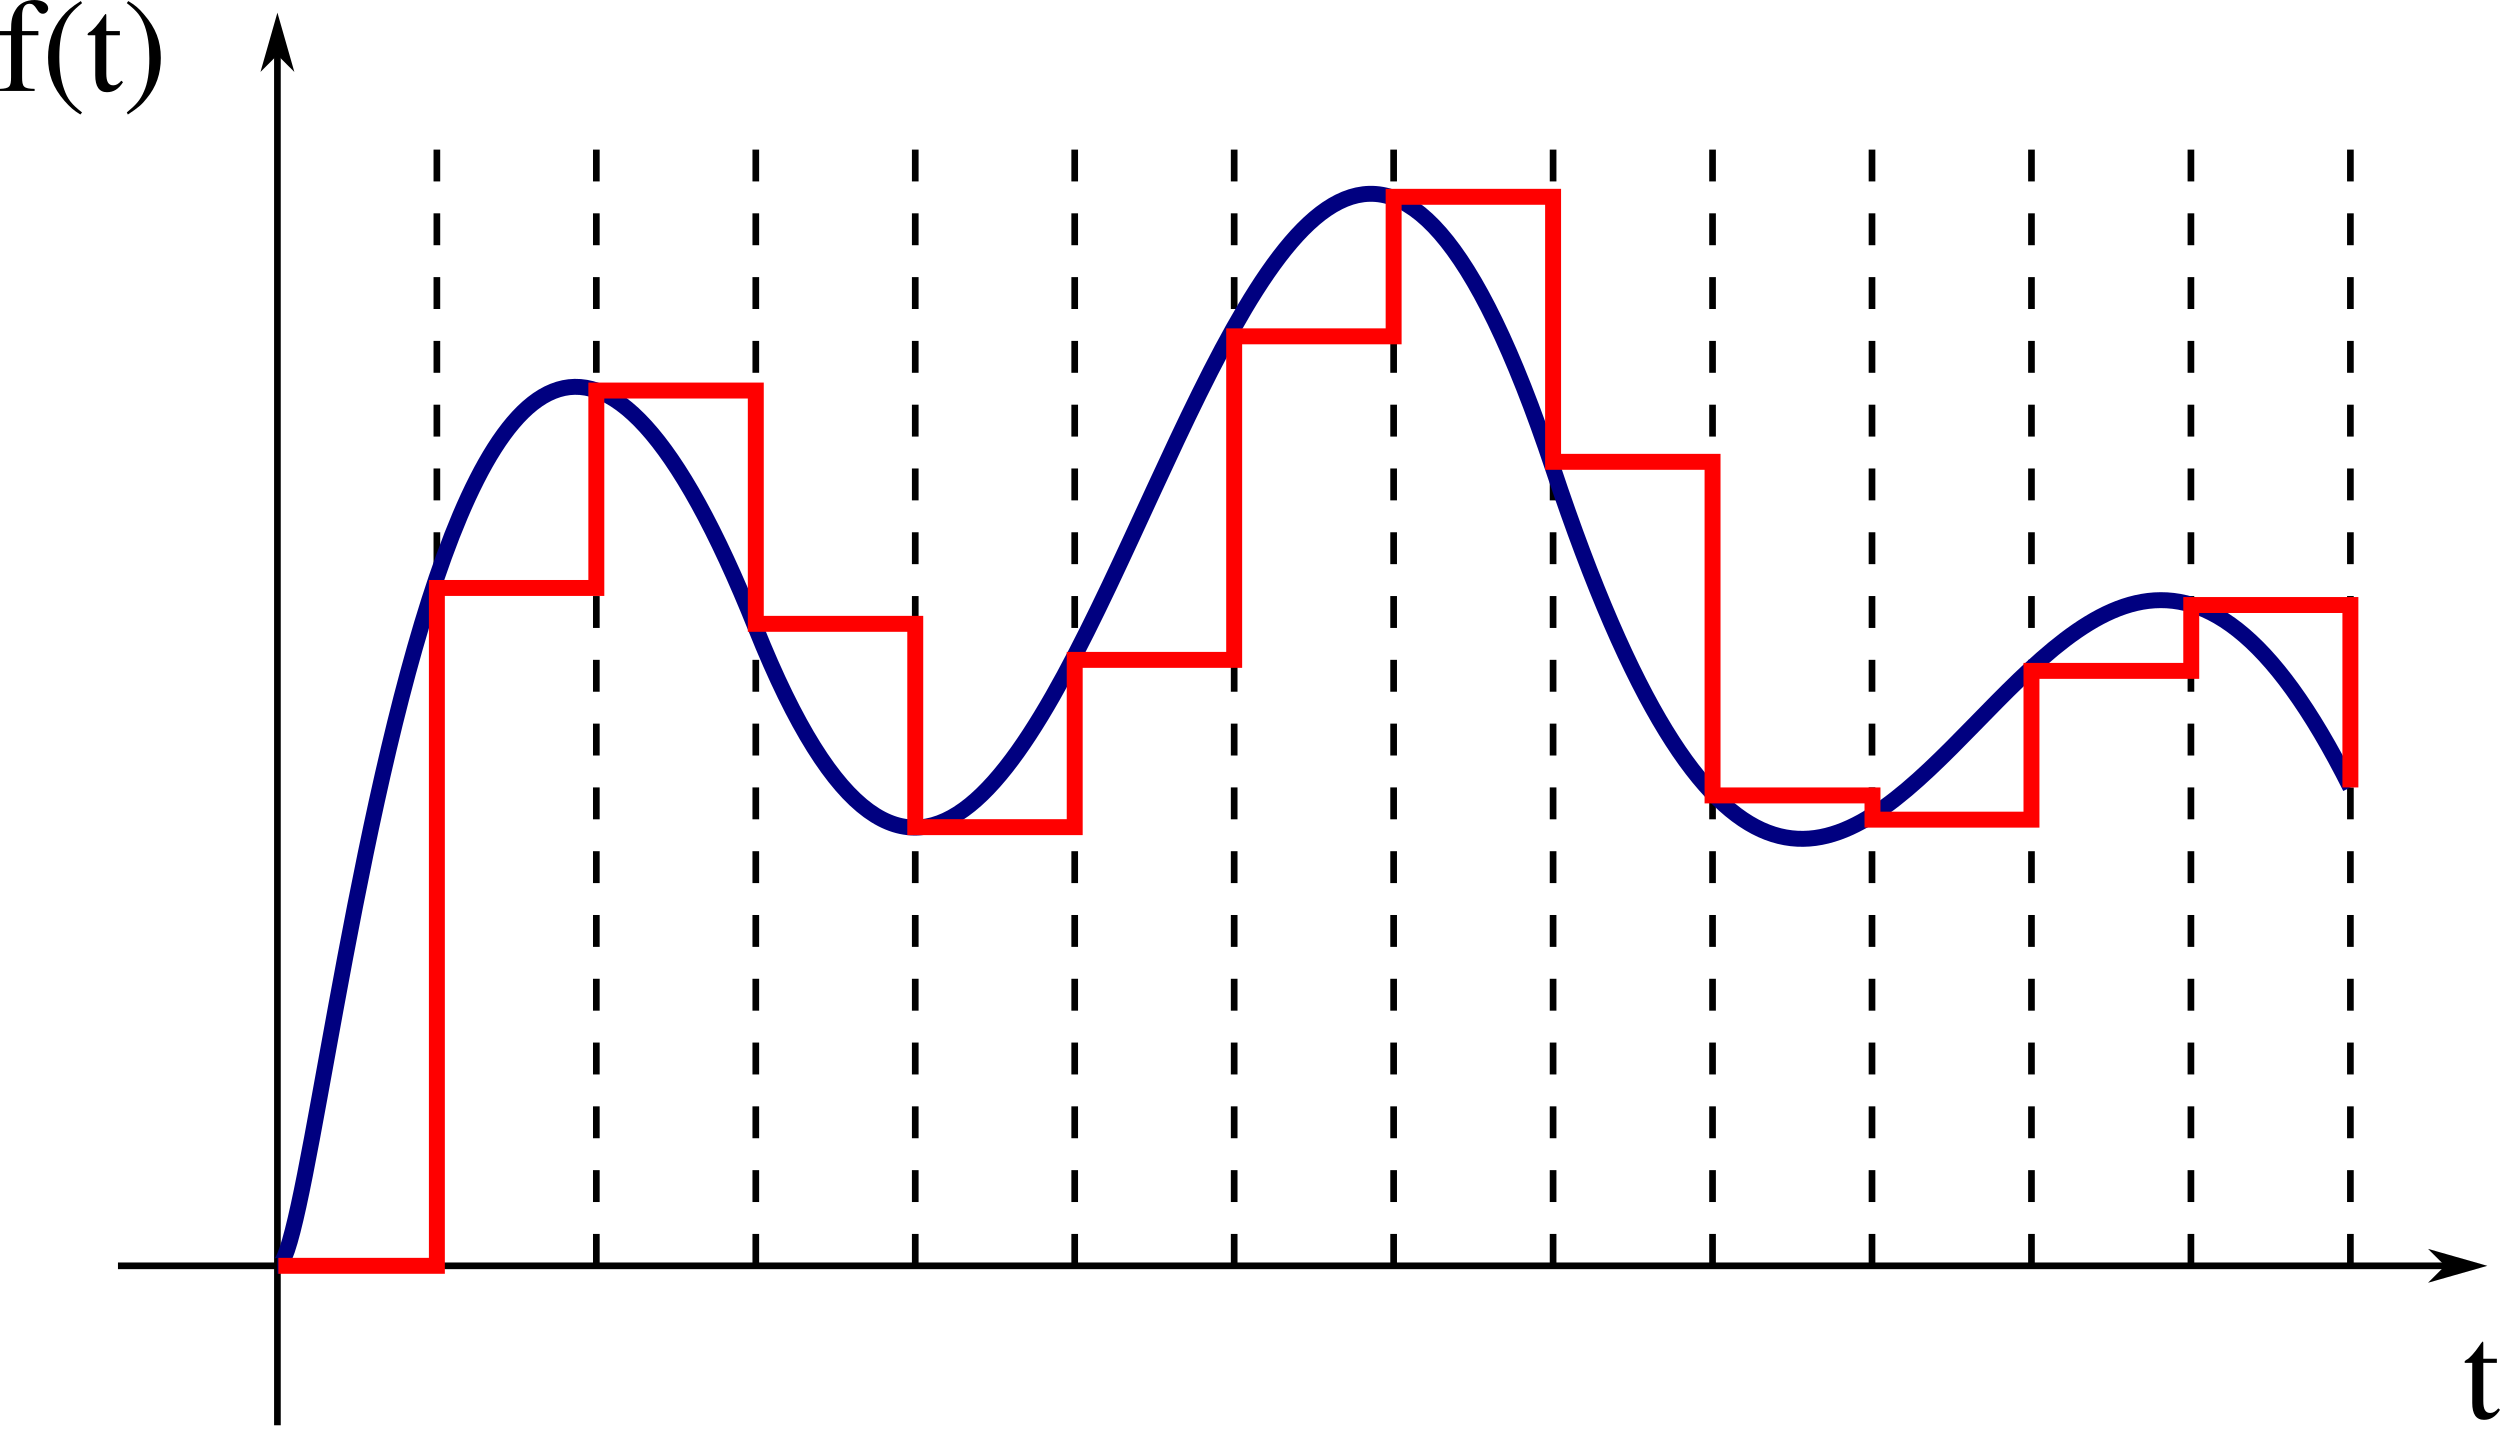
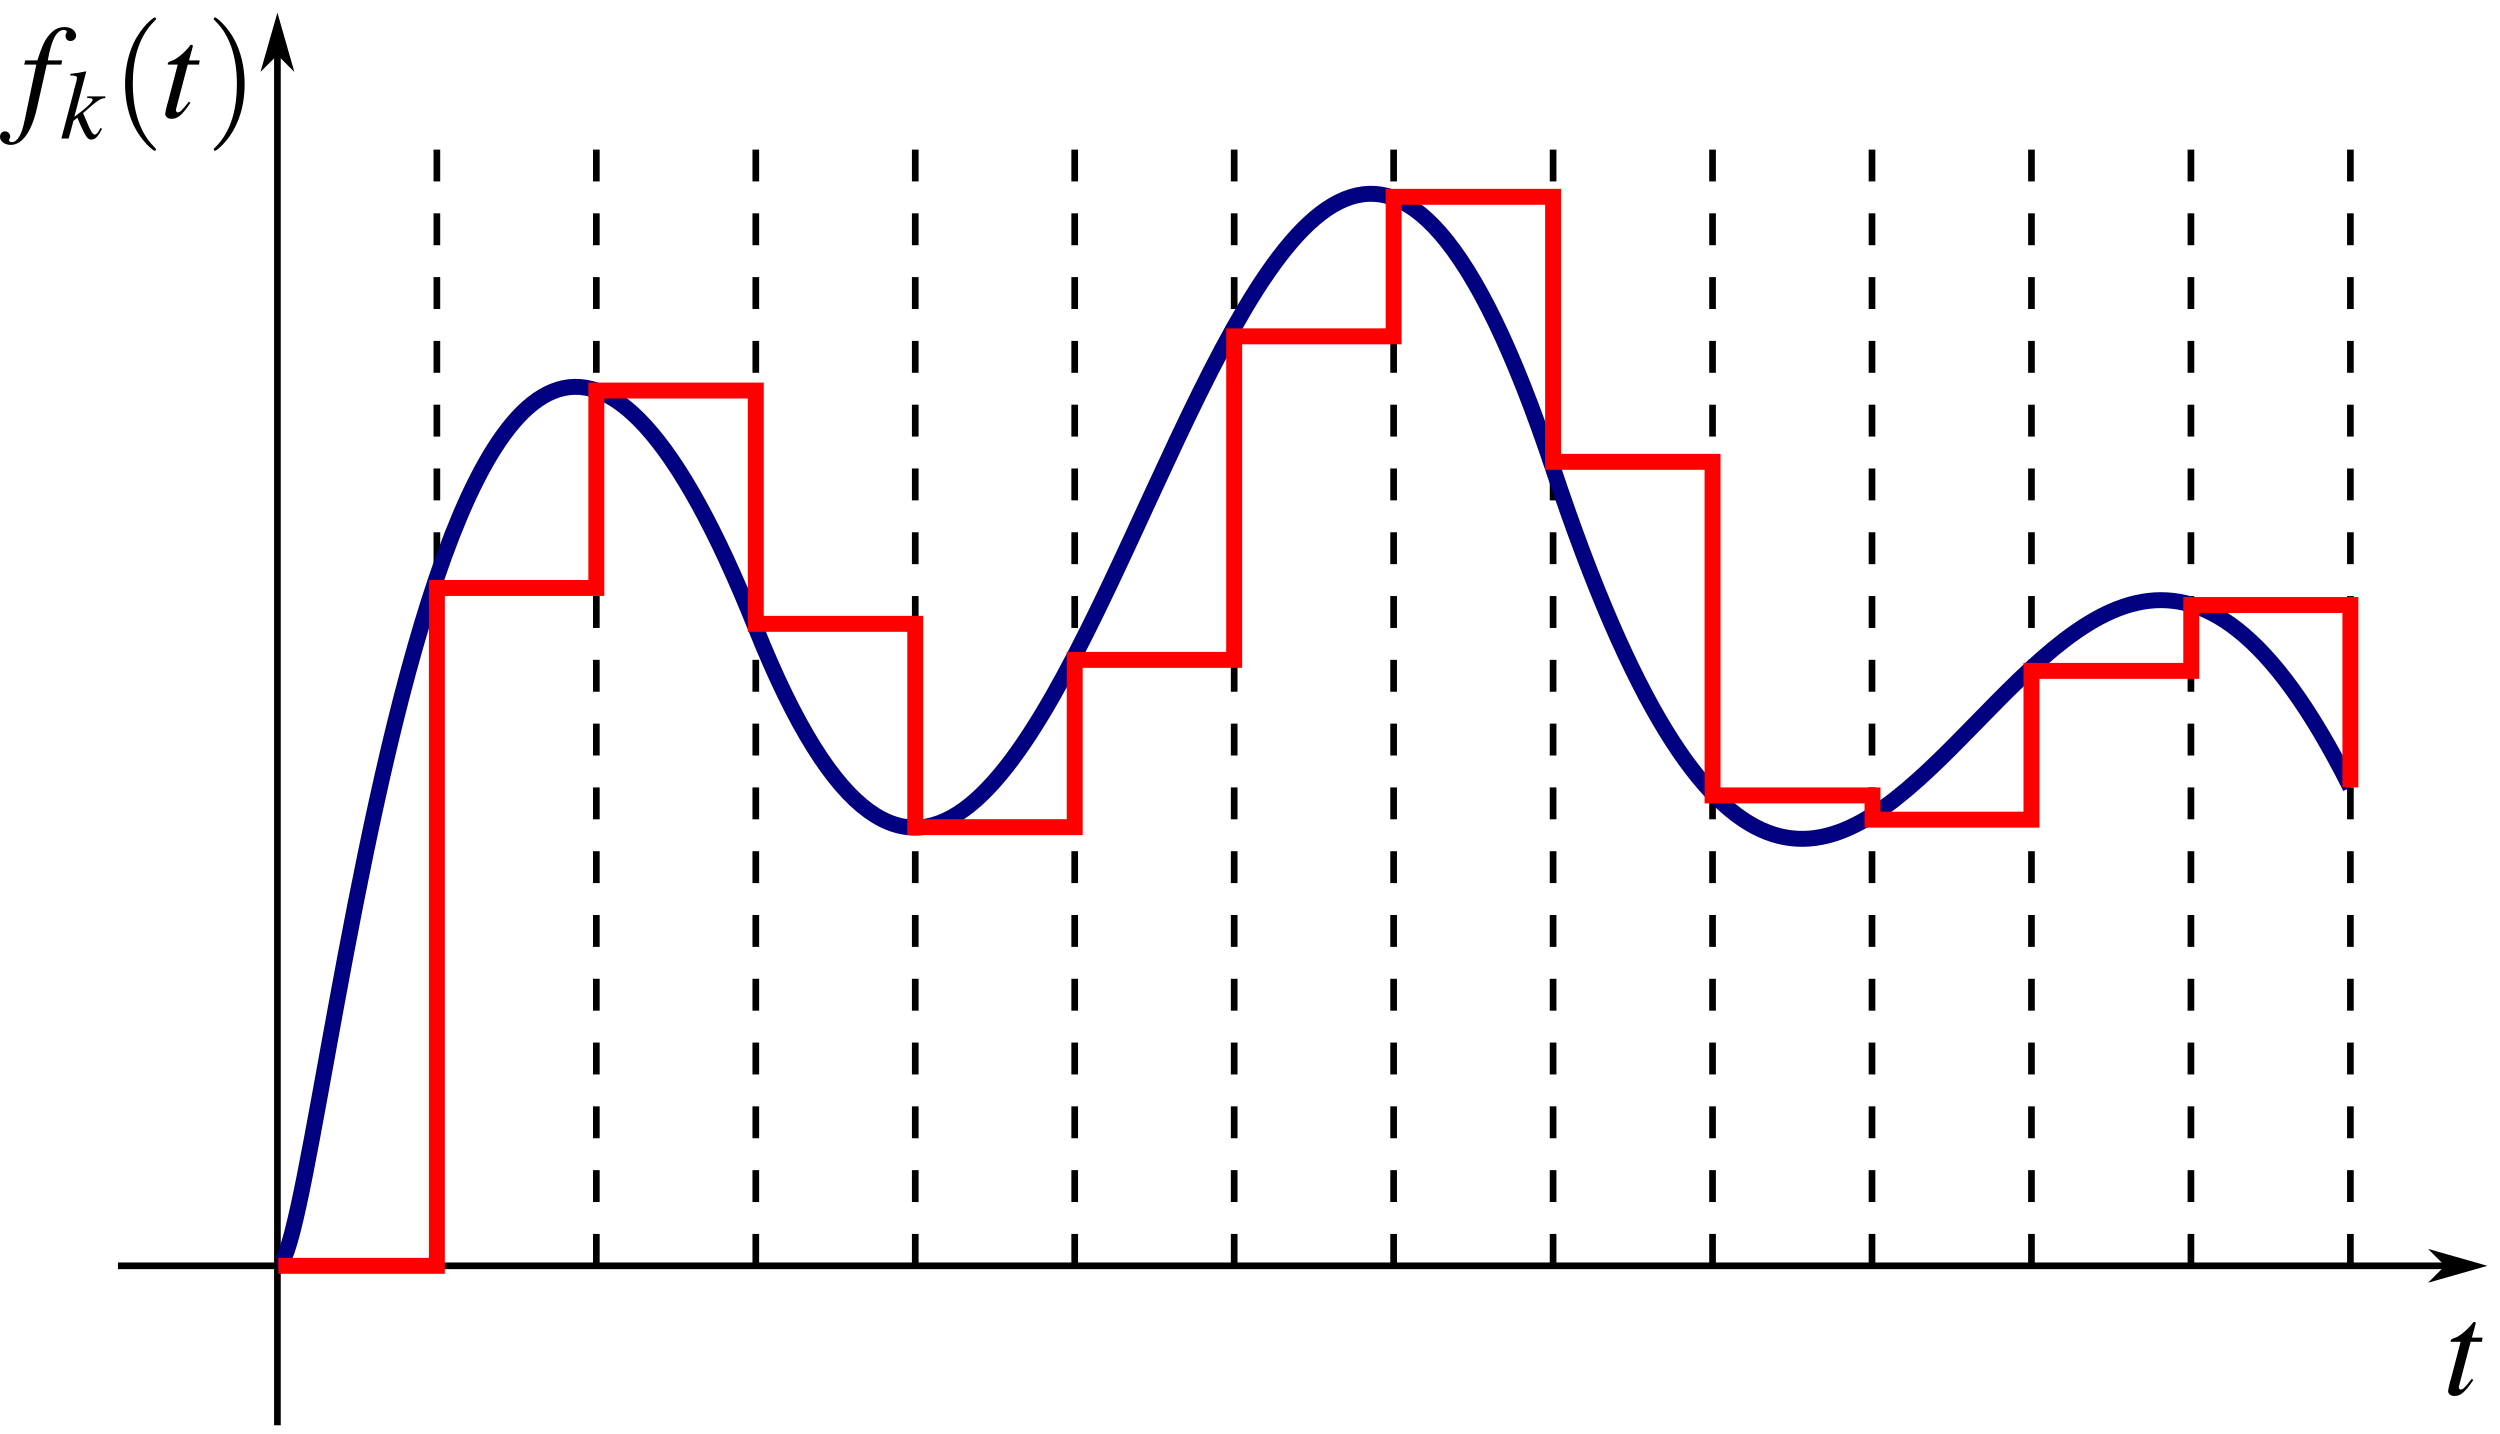
<svg xmlns="http://www.w3.org/2000/svg" xmlns:ns1="http://www.iki.fi/pav/software/textext/" xmlns:xlink="http://www.w3.org/1999/xlink" width="187.262" height="107.358" id="svg4288" version="1.0">
  <defs id="defs4290">
    <marker orient="auto" refY="0.0" refX="0.0" id="Arrow1Mend" style="overflow:visible;">
      <path id="path3716" d="M 0.0,0.0 L 5.0,-5.0 L -12.5,0.0 L 5.0,5.0 L 0.0,0.0 z " style="fill-rule:evenodd;stroke:#000000;stroke-width:1.0pt;marker-start:none;" transform="scale(0.4) rotate(180) translate(10,0)" />
    </marker>
    <marker orient="auto" refY="0.0" refX="0.0" id="Arrow1Lend" style="overflow:visible;">
      <path id="path3710" d="M 0.0,0.0 L 5.0,-5.0 L -12.5,0.0 L 5.0,5.0 L 0.0,0.0 z " style="fill-rule:evenodd;stroke:#000000;stroke-width:1.0pt;marker-start:none;" transform="scale(0.8) rotate(180) translate(12.5,0)" />
    </marker>
  </defs>
  <g id="layer1" transform="translate(-95.87621,-162.4589)">
-     <g id="g5526">
-       <line id="line4241" y2="257.275" x2="281.205" y1="257.275" x1="104.712" style="fill:none;fill-opacity:0;stroke:#000000;stroke-width:0.5;marker-end:url(#Arrow1Mend)" />
-       <line id="line4245" y2="164.391" x2="116.656" y1="269.219" x1="116.656" style="fill:none;fill-opacity:0;stroke:#000000;stroke-width:0.5;marker-end:url(#Arrow1Mend)" />
-       <line id="line4249" y2="173.665" x2="128.6" y1="257.275" x1="128.6" style="fill:none;fill-opacity:0;stroke:#000000;stroke-width:0.5;stroke-dasharray:2.389" />
-       <line id="line4251" y2="173.665" x2="140.544" y1="257.275" x1="140.544" style="fill:none;fill-opacity:0;stroke:#000000;stroke-width:0.5;stroke-dasharray:2.389" />
-       <line id="line4253" y2="173.665" x2="152.489" y1="257.275" x1="152.489" style="fill:none;fill-opacity:0;stroke:#000000;stroke-width:0.5;stroke-dasharray:2.389" />
-       <line id="line4255" y2="173.665" x2="164.433" y1="257.275" x1="164.433" style="fill:none;fill-opacity:0;stroke:#000000;stroke-width:0.5;stroke-dasharray:2.389" />
-       <line id="line4257" y2="173.665" x2="176.377" y1="257.275" x1="176.377" style="fill:none;fill-opacity:0;stroke:#000000;stroke-width:0.5;stroke-dasharray:2.389" />
-       <line id="line4259" y2="173.665" x2="188.322" y1="257.275" x1="188.322" style="fill:none;fill-opacity:0;stroke:#000000;stroke-width:0.5;stroke-dasharray:2.389" />
-       <line id="line4261" y2="173.665" x2="200.266" y1="257.275" x1="200.266" style="fill:none;fill-opacity:0;stroke:#000000;stroke-width:0.5;stroke-dasharray:2.389" />
-       <line id="line4263" y2="173.665" x2="212.21" y1="257.275" x1="212.21" style="fill:none;fill-opacity:0;stroke:#000000;stroke-width:0.5;stroke-dasharray:2.389" />
-       <line id="line4265" y2="173.665" x2="224.154" y1="257.275" x1="224.154" style="fill:none;fill-opacity:0;stroke:#000000;stroke-width:0.5;stroke-dasharray:2.389" />
-       <line id="line4267" y2="173.665" x2="236.099" y1="257.275" x1="236.099" style="fill:none;fill-opacity:0;stroke:#000000;stroke-width:0.5;stroke-dasharray:2.389" />
-       <line id="line4269" y2="173.665" x2="248.043" y1="257.275" x1="248.043" style="fill:none;fill-opacity:0;stroke:#000000;stroke-width:0.5;stroke-dasharray:2.389" />
-       <line id="line4271" y2="173.665" x2="259.987" y1="257.275" x1="259.987" style="fill:none;fill-opacity:0;stroke:#000000;stroke-width:0.5;stroke-dasharray:2.389" />
-       <line id="line4273" y2="173.665" x2="271.932" y1="257.275" x1="271.932" style="fill:none;fill-opacity:0;stroke:#000000;stroke-width:0.5;stroke-dasharray:2.389" />
-       <path id="path4277" d="M 116.656,257.275 C 120.225,257.275 128.6,149.776 152.489,209.498 C 176.377,269.219 188.322,125.888 212.21,197.554 C 236.099,269.219 248.043,173.665 271.932,221.442" style="fill:none;fill-opacity:0;stroke:#000080;stroke-width:1.194" />
-       <polyline id="polyline4279" points="1.006,-6 2,-6 2,-10.251 3,-10.251 3,-11.489 4,-11.489 4,-10.026 5,-10.026 5,-8.751 6,-8.751 6,-9.8 7,-9.8 7,-11.829 8,-11.829 8,-12.704 9,-12.704 9,-11.042 10,-11.042 10,-8.95 11.003,-8.95 11.003,-8.798 12,-8.798 12,-9.731 13.002,-9.731 13.002,-10.144 14,-10.144 14,-9 14,-9 " style="fill:none;fill-opacity:0;stroke:#ff0000;stroke-width:0.1" transform="matrix(11.94429,0,0,11.94429,104.7116,328.9407)" />
-       <g id="g2567" ns1:preamble="/home/diogo/.inkscape/extensions/preambulo_inkscape.tex" ns1:text="f(t)" transform="translate(-127.7589,34.50638)">
-         <defs id="defs2569">
-           <g id="g2571">
-             <symbol id="textext-80818509-0" overflow="visible" style="overflow:visible">
-               <path id="path2574" d="" style="stroke:none" />
-             </symbol>
-             <symbol id="textext-80818509-1" overflow="visible" style="overflow:visible">
-               <path id="path2577" d="M 3.078,-4.484 L 1.859,-4.484 L 1.859,-5.641 C 1.859,-6.219 2.047,-6.531 2.422,-6.531 C 2.625,-6.531 2.766,-6.438 2.953,-6.141 C 3.109,-5.875 3.234,-5.781 3.406,-5.781 C 3.625,-5.781 3.812,-5.969 3.812,-6.188 C 3.812,-6.547 3.375,-6.812 2.781,-6.812 C 2.156,-6.812 1.641,-6.547 1.375,-6.078 C 1.109,-5.641 1.031,-5.281 1.031,-4.484 L 0.203,-4.484 L 0.203,-4.172 L 1.031,-4.172 L 1.031,-1.031 C 1.031,-0.312 0.922,-0.188 0.203,-0.156 L 0.203,0 L 2.797,0 L 2.797,-0.156 C 1.969,-0.172 1.859,-0.297 1.859,-1.031 L 1.859,-4.172 L 3.078,-4.172 L 3.078,-4.484 z" style="stroke:none" />
-             </symbol>
-             <symbol id="textext-80818509-2" overflow="visible" style="overflow:visible">
-               <path id="path2580" d="M 2.938,-6.734 C 2.203,-6.266 1.906,-6 1.531,-5.547 C 0.828,-4.672 0.484,-3.672 0.484,-2.516 C 0.484,-1.25 0.844,-0.266 1.719,0.75 C 2.141,1.219 2.391,1.453 2.906,1.766 L 3.031,1.609 C 2.234,0.984 1.953,0.625 1.688,-0.125 C 1.453,-0.781 1.328,-1.547 1.328,-2.547 C 1.328,-3.594 1.469,-4.406 1.734,-5.031 C 2.016,-5.641 2.312,-6 3.031,-6.578 L 2.938,-6.734 z" style="stroke:none" />
-             </symbol>
-             <symbol id="textext-80818509-3" overflow="visible" style="overflow:visible">
-               <path id="path2583" d="M 2.547,-4.484 L 1.531,-4.484 L 1.531,-5.641 C 1.531,-5.734 1.531,-5.766 1.469,-5.766 C 1.391,-5.688 1.328,-5.594 1.266,-5.5 C 0.891,-4.938 0.453,-4.469 0.297,-4.422 C 0.188,-4.359 0.125,-4.281 0.125,-4.234 C 0.125,-4.203 0.141,-4.188 0.172,-4.172 L 0.703,-4.172 L 0.703,-1.172 C 0.703,-0.328 1,0.094 1.578,0.094 C 2.078,0.094 2.453,-0.141 2.781,-0.656 L 2.656,-0.766 C 2.438,-0.516 2.266,-0.422 2.047,-0.422 C 1.688,-0.422 1.531,-0.688 1.531,-1.312 L 1.531,-4.172 L 2.547,-4.172 L 2.547,-4.484 z" style="stroke:none" />
-             </symbol>
-             <symbol id="textext-80818509-4" overflow="visible" style="overflow:visible">
-               <path id="path2586" d="M 0.375,1.766 C 1.109,1.281 1.422,1.031 1.781,0.562 C 2.5,-0.297 2.844,-1.297 2.844,-2.469 C 2.844,-3.734 2.469,-4.703 1.594,-5.719 C 1.188,-6.203 0.922,-6.422 0.406,-6.734 L 0.297,-6.578 C 1.094,-5.953 1.359,-5.609 1.641,-4.859 C 1.875,-4.188 1.984,-3.422 1.984,-2.438 C 1.984,-1.391 1.859,-0.562 1.578,0.047 C 1.312,0.672 1,1.031 0.297,1.609 L 0.375,1.766 z" style="stroke:none" />
-             </symbol>
-           </g>
-         </defs>
-         <g id="textext-80818509-5">
-           <g id="g2589" style="fill:#000000;fill-opacity:1">
-             <use id="use2591" y="134.765" x="223.432" xlink:href="#textext-80818509-1" width="585" height="335" />
-             <use id="use2593" y="134.765" x="226.75" xlink:href="#textext-80818509-2" width="585" height="335" />
-             <use id="use2595" y="134.765" x="230.067" xlink:href="#textext-80818509-3" width="585" height="335" />
-             <use id="use2597" y="134.765" x="232.837" xlink:href="#textext-80818509-4" width="585" height="335" />
-           </g>
+     <line style="fill:none;fill-opacity:0;stroke:#000000;stroke-width:0.5;marker-end:url(#Arrow1Mend)" x1="104.712" y1="257.275" x2="281.205" y2="257.275" id="line4241" />
+     <line style="fill:none;fill-opacity:0;stroke:#000000;stroke-width:0.5;marker-end:url(#Arrow1Mend)" x1="116.656" y1="269.219" x2="116.656" y2="164.391" id="line4245" />
+     <line style="fill:none;fill-opacity:0;stroke:#000000;stroke-width:0.5;stroke-dasharray:2.389" x1="128.6" y1="257.275" x2="128.6" y2="173.665" id="line4249" />
+     <line style="fill:none;fill-opacity:0;stroke:#000000;stroke-width:0.5;stroke-dasharray:2.389" x1="140.544" y1="257.275" x2="140.544" y2="173.665" id="line4251" />
+     <line style="fill:none;fill-opacity:0;stroke:#000000;stroke-width:0.5;stroke-dasharray:2.389" x1="152.489" y1="257.275" x2="152.489" y2="173.665" id="line4253" />
+     <line style="fill:none;fill-opacity:0;stroke:#000000;stroke-width:0.5;stroke-dasharray:2.389" x1="164.433" y1="257.275" x2="164.433" y2="173.665" id="line4255" />
+     <line style="fill:none;fill-opacity:0;stroke:#000000;stroke-width:0.5;stroke-dasharray:2.389" x1="176.377" y1="257.275" x2="176.377" y2="173.665" id="line4257" />
+     <line style="fill:none;fill-opacity:0;stroke:#000000;stroke-width:0.5;stroke-dasharray:2.389" x1="188.322" y1="257.275" x2="188.322" y2="173.665" id="line4259" />
+     <line style="fill:none;fill-opacity:0;stroke:#000000;stroke-width:0.5;stroke-dasharray:2.389" x1="200.266" y1="257.275" x2="200.266" y2="173.665" id="line4261" />
+     <line style="fill:none;fill-opacity:0;stroke:#000000;stroke-width:0.5;stroke-dasharray:2.389" x1="212.21" y1="257.275" x2="212.21" y2="173.665" id="line4263" />
+     <line style="fill:none;fill-opacity:0;stroke:#000000;stroke-width:0.5;stroke-dasharray:2.389" x1="224.154" y1="257.275" x2="224.154" y2="173.665" id="line4265" />
+     <line style="fill:none;fill-opacity:0;stroke:#000000;stroke-width:0.5;stroke-dasharray:2.389" x1="236.099" y1="257.275" x2="236.099" y2="173.665" id="line4267" />
+     <line style="fill:none;fill-opacity:0;stroke:#000000;stroke-width:0.5;stroke-dasharray:2.389" x1="248.043" y1="257.275" x2="248.043" y2="173.665" id="line4269" />
+     <line style="fill:none;fill-opacity:0;stroke:#000000;stroke-width:0.5;stroke-dasharray:2.389" x1="259.987" y1="257.275" x2="259.987" y2="173.665" id="line4271" />
+     <line style="fill:none;fill-opacity:0;stroke:#000000;stroke-width:0.5;stroke-dasharray:2.389" x1="271.932" y1="257.275" x2="271.932" y2="173.665" id="line4273" />
+     <path style="fill:none;fill-opacity:0;stroke:#000080;stroke-width:1.194" d="M 116.656,257.275 C 120.225,257.275 128.6,149.776 152.489,209.498 C 176.377,269.219 188.322,125.888 212.21,197.554 C 236.099,269.219 248.043,173.665 271.932,221.442" id="path4277" />
+     <polyline transform="matrix(11.94429,0,0,11.94429,104.7116,328.9407)" style="fill:none;fill-opacity:0;stroke:#ff0000;stroke-width:0.1" points="1.006,-6 2,-6 2,-10.251 3,-10.251 3,-11.489 4,-11.489 4,-10.026 5,-10.026 5,-8.751 6,-8.751 6,-9.8 7,-9.8 7,-11.829 8,-11.829 8,-12.704 9,-12.704 9,-11.042 10,-11.042 10,-8.95 11.003,-8.95 11.003,-8.798 12,-8.798 12,-9.731 13.002,-9.731 13.002,-10.144 14,-10.144 14,-9 14,-9 " id="polyline4279" />
+     <g ns1:text="$f_k(t)$" ns1:preamble="/home/diogo/.inkscape/extensions/preambulo_inkscape.tex" transform="translate(-127.581,36.48586)" id="g2523">
+       <defs id="defs2525">
+         <g id="g2527">
+           <symbol overflow="visible" id="textext-0cdd0e5f-0" style="overflow:visible">
+             <path style="stroke:none" d="" id="path2530" />
+           </symbol>
+           <symbol overflow="visible" id="textext-0cdd0e5f-1" style="overflow:visible">
+             <path style="stroke:none" d="M 3.047,-0.797 L 2.938,-0.609 C 2.812,-0.391 2.719,-0.297 2.609,-0.297 C 2.453,-0.297 2.297,-0.547 2.016,-1.25 C 1.969,-1.344 1.859,-1.609 1.734,-1.906 C 2.828,-2.875 3.047,-3.016 3.406,-3.031 L 3.406,-3.156 L 2.047,-3.156 L 2.047,-3.031 L 2.172,-3.031 C 2.359,-3.031 2.453,-2.984 2.453,-2.906 C 2.453,-2.766 2.094,-2.391 1.406,-1.875 C 1.297,-1.797 1.203,-1.719 1.078,-1.625 L 1.969,-5 L 1.938,-5.031 C 1.5,-4.938 1.219,-4.891 0.781,-4.844 L 0.781,-4.719 C 1.141,-4.734 1.281,-4.672 1.281,-4.531 C 1.266,-4.406 1.219,-4.219 1.125,-3.875 C 1.094,-3.766 1.062,-3.688 1.047,-3.625 L 1.047,-3.562 L 0.109,0 L 0.656,0 L 1.016,-1.328 L 1.312,-1.562 C 1.438,-1.234 1.625,-0.797 1.766,-0.531 C 2,-0.062 2.125,0.078 2.344,0.078 C 2.641,0.078 2.828,-0.109 3.156,-0.719 L 3.047,-0.797 z" id="path2533" />
+           </symbol>
+           <symbol overflow="visible" id="textext-0cdd0e5f-2" style="overflow:visible">
+             <path style="stroke:none" d="" id="path2536" />
+           </symbol>
+           <symbol overflow="visible" id="textext-0cdd0e5f-3" style="overflow:visible">
+             <path style="stroke:none" d="M 3.297,2.391 C 3.297,2.359 3.297,2.344 3.125,2.172 C 1.891,0.922 1.562,-0.969 1.562,-2.5 C 1.562,-4.234 1.938,-5.969 3.172,-7.203 C 3.297,-7.328 3.297,-7.344 3.297,-7.375 C 3.297,-7.453 3.266,-7.484 3.203,-7.484 C 3.094,-7.484 2.203,-6.797 1.609,-5.531 C 1.109,-4.438 0.984,-3.328 0.984,-2.5 C 0.984,-1.719 1.094,-0.516 1.641,0.625 C 2.25,1.844 3.094,2.5 3.203,2.5 C 3.266,2.5 3.297,2.469 3.297,2.391 z" id="path2539" />
+           </symbol>
+           <symbol overflow="visible" id="textext-0cdd0e5f-4" style="overflow:visible">
+             <path style="stroke:none" d="M 2.875,-2.5 C 2.875,-3.266 2.766,-4.469 2.219,-5.609 C 1.625,-6.828 0.766,-7.484 0.672,-7.484 C 0.609,-7.484 0.562,-7.438 0.562,-7.375 C 0.562,-7.344 0.562,-7.328 0.75,-7.141 C 1.734,-6.156 2.297,-4.578 2.297,-2.5 C 2.297,-0.781 1.938,0.969 0.703,2.219 C 0.562,2.344 0.562,2.359 0.562,2.391 C 0.562,2.453 0.609,2.5 0.672,2.5 C 0.766,2.5 1.672,1.812 2.25,0.547 C 2.766,-0.547 2.875,-1.656 2.875,-2.5 z" id="path2542" />
+           </symbol>
+           <symbol overflow="visible" id="textext-0cdd0e5f-5" style="overflow:visible">
+             <path style="stroke:none" d="" id="path2545" />
+           </symbol>
+           <symbol overflow="visible" id="textext-0cdd0e5f-6" style="overflow:visible">
+             <path style="stroke:none" d="M 0.344,-3.953 L 1.25,-3.953 L 0.375,0.234 C 0.156,1.312 -0.172,1.859 -0.594,1.859 C -0.719,1.859 -0.797,1.781 -0.797,1.688 C -0.797,1.672 -0.781,1.641 -0.75,1.578 C -0.719,1.531 -0.703,1.484 -0.703,1.422 C -0.703,1.219 -0.891,1.047 -1.094,1.047 C -1.312,1.047 -1.469,1.219 -1.469,1.453 C -1.469,1.797 -1.109,2.062 -0.672,2.062 C 0.203,2.062 0.906,1.078 1.312,-0.75 L 2.031,-3.953 L 3.125,-3.953 L 3.188,-4.266 L 2.109,-4.266 C 2.391,-5.828 2.766,-6.547 3.312,-6.547 C 3.453,-6.547 3.531,-6.484 3.531,-6.422 C 3.531,-6.391 3.531,-6.375 3.5,-6.312 C 3.453,-6.234 3.438,-6.188 3.438,-6.109 C 3.438,-5.875 3.594,-5.719 3.812,-5.719 C 4.031,-5.719 4.234,-5.891 4.234,-6.109 C 4.234,-6.484 3.859,-6.766 3.375,-6.766 C 2.875,-6.766 2.5,-6.547 2.141,-6.078 C 1.828,-5.688 1.641,-5.219 1.328,-4.266 L 0.422,-4.266 L 0.344,-3.953 z" id="path2548" />
+           </symbol>
+           <symbol overflow="visible" id="textext-0cdd0e5f-7" style="overflow:visible">
+             <path style="stroke:none" d="M 2.953,-4.266 L 2.156,-4.266 L 2.438,-5.297 C 2.438,-5.312 2.438,-5.328 2.438,-5.344 C 2.438,-5.406 2.406,-5.438 2.359,-5.438 C 2.297,-5.438 2.266,-5.438 2.219,-5.359 C 1.828,-4.844 1.203,-4.344 0.891,-4.25 C 0.641,-4.172 0.562,-4.109 0.562,-4 C 0.562,-4 0.562,-3.984 0.578,-3.953 L 1.312,-3.953 L 0.594,-1.203 C 0.578,-1.109 0.562,-1.094 0.531,-1 C 0.453,-0.703 0.375,-0.344 0.375,-0.266 C 0.375,-0.047 0.578,0.109 0.844,0.109 C 1.312,0.109 1.641,-0.172 2.266,-1.094 L 2.141,-1.172 C 1.641,-0.531 1.484,-0.375 1.328,-0.375 C 1.234,-0.375 1.172,-0.453 1.172,-0.578 C 1.172,-0.594 1.172,-0.594 1.188,-0.625 L 2.062,-3.953 L 2.906,-3.953 L 2.953,-4.266 z" id="path2551" />
+           </symbol>
+         </g>
+       </defs>
+       <g id="textext-0cdd0e5f-8">
+         <g style="fill:#000000;fill-opacity:1" id="g2554">
+           <use xlink:href="#textext-0cdd0e5f-6" x="224.926" y="134.765" id="use2556" width="187.262" height="107.358" />
+         </g>
+         <g style="fill:#000000;fill-opacity:1" id="g2558">
+           <use xlink:href="#textext-0cdd0e5f-1" x="227.945" y="136.35" id="use2560" width="187.262" height="107.358" />
+         </g>
+         <g style="fill:#000000;fill-opacity:1" id="g2562">
+           <use xlink:href="#textext-0cdd0e5f-3" x="231.842" y="134.765" id="use2564" width="187.262" height="107.358" />
+         </g>
+         <g style="fill:#000000;fill-opacity:1" id="g2566">
+           <use xlink:href="#textext-0cdd0e5f-7" x="235.458" y="134.765" id="use2568" width="187.262" height="107.358" />
+         </g>
+         <g style="fill:#000000;fill-opacity:1" id="g2570">
+           <use xlink:href="#textext-0cdd0e5f-4" x="238.905" y="134.765" id="use2572" width="187.262" height="107.358" />
        </g>
      </g>
-       <g ns1:text="t" ns1:preamble="/home/diogo/.inkscape/extensions/preambulo_inkscape.tex" transform="translate(56.92449,133.9523)" id="g2745">
-         <defs id="defs2747">
-           <g id="g2749">
-             <symbol style="overflow:visible" overflow="visible" id="textext-71a2c969-0">
-               <path style="stroke:none" d="" id="path2752" />
-             </symbol>
-             <symbol style="overflow:visible" overflow="visible" id="textext-71a2c969-1">
-               <path style="stroke:none" d="M 2.547,-4.484 L 1.531,-4.484 L 1.531,-5.641 C 1.531,-5.734 1.531,-5.766 1.469,-5.766 C 1.391,-5.688 1.328,-5.594 1.266,-5.5 C 0.891,-4.938 0.453,-4.469 0.297,-4.422 C 0.188,-4.359 0.125,-4.281 0.125,-4.234 C 0.125,-4.203 0.141,-4.188 0.172,-4.172 L 0.703,-4.172 L 0.703,-1.172 C 0.703,-0.328 1,0.094 1.578,0.094 C 2.078,0.094 2.453,-0.141 2.781,-0.656 L 2.656,-0.766 C 2.438,-0.516 2.266,-0.422 2.047,-0.422 C 1.688,-0.422 1.531,-0.688 1.531,-1.312 L 1.531,-4.172 L 2.547,-4.172 L 2.547,-4.484 z" id="path2755" />
-             </symbol>
-           </g>
-         </defs>
-         <g id="textext-71a2c969-2">
-           <g style="fill:#000000;fill-opacity:1" id="g2758">
-             <use height="335" width="585" xlink:href="#textext-71a2c969-1" x="223.432" y="134.765" id="use2760" />
-           </g>
+     </g>
+     <g id="g2696" transform="translate(55.69402,132.152)" ns1:preamble="/home/diogo/.inkscape/extensions/preambulo_inkscape.tex" ns1:text="$t$">
+       <defs id="defs2698">
+         <g id="g2700">
+           <symbol id="textext-3afe61fd-0" overflow="visible" style="overflow:visible">
+             <path id="path2703" d="" style="stroke:none" />
+           </symbol>
+           <symbol id="textext-3afe61fd-1" overflow="visible" style="overflow:visible">
+             <path id="path2706" d="M 2.953,-4.266 L 2.156,-4.266 L 2.438,-5.297 C 2.438,-5.312 2.438,-5.328 2.438,-5.344 C 2.438,-5.406 2.406,-5.438 2.359,-5.438 C 2.297,-5.438 2.266,-5.438 2.219,-5.359 C 1.828,-4.844 1.203,-4.344 0.891,-4.25 C 0.641,-4.172 0.562,-4.109 0.562,-4 C 0.562,-4 0.562,-3.984 0.578,-3.953 L 1.312,-3.953 L 0.594,-1.203 C 0.578,-1.109 0.562,-1.094 0.531,-1 C 0.453,-0.703 0.375,-0.344 0.375,-0.266 C 0.375,-0.047 0.578,0.109 0.844,0.109 C 1.312,0.109 1.641,-0.172 2.266,-1.094 L 2.141,-1.172 C 1.641,-0.531 1.484,-0.375 1.328,-0.375 C 1.234,-0.375 1.172,-0.453 1.172,-0.578 C 1.172,-0.594 1.172,-0.594 1.188,-0.625 L 2.062,-3.953 L 2.906,-3.953 L 2.953,-4.266 z" style="stroke:none" />
+           </symbol>
+         </g>
+       </defs>
+       <g id="textext-3afe61fd-2">
+         <g id="g2709" style="fill:#000000;fill-opacity:1">
+           <use id="use2711" y="134.765" x="223.183" xlink:href="#textext-3afe61fd-1" width="187.262" height="107.358" />
        </g>
      </g>
    </g>
  </g>
</svg>
